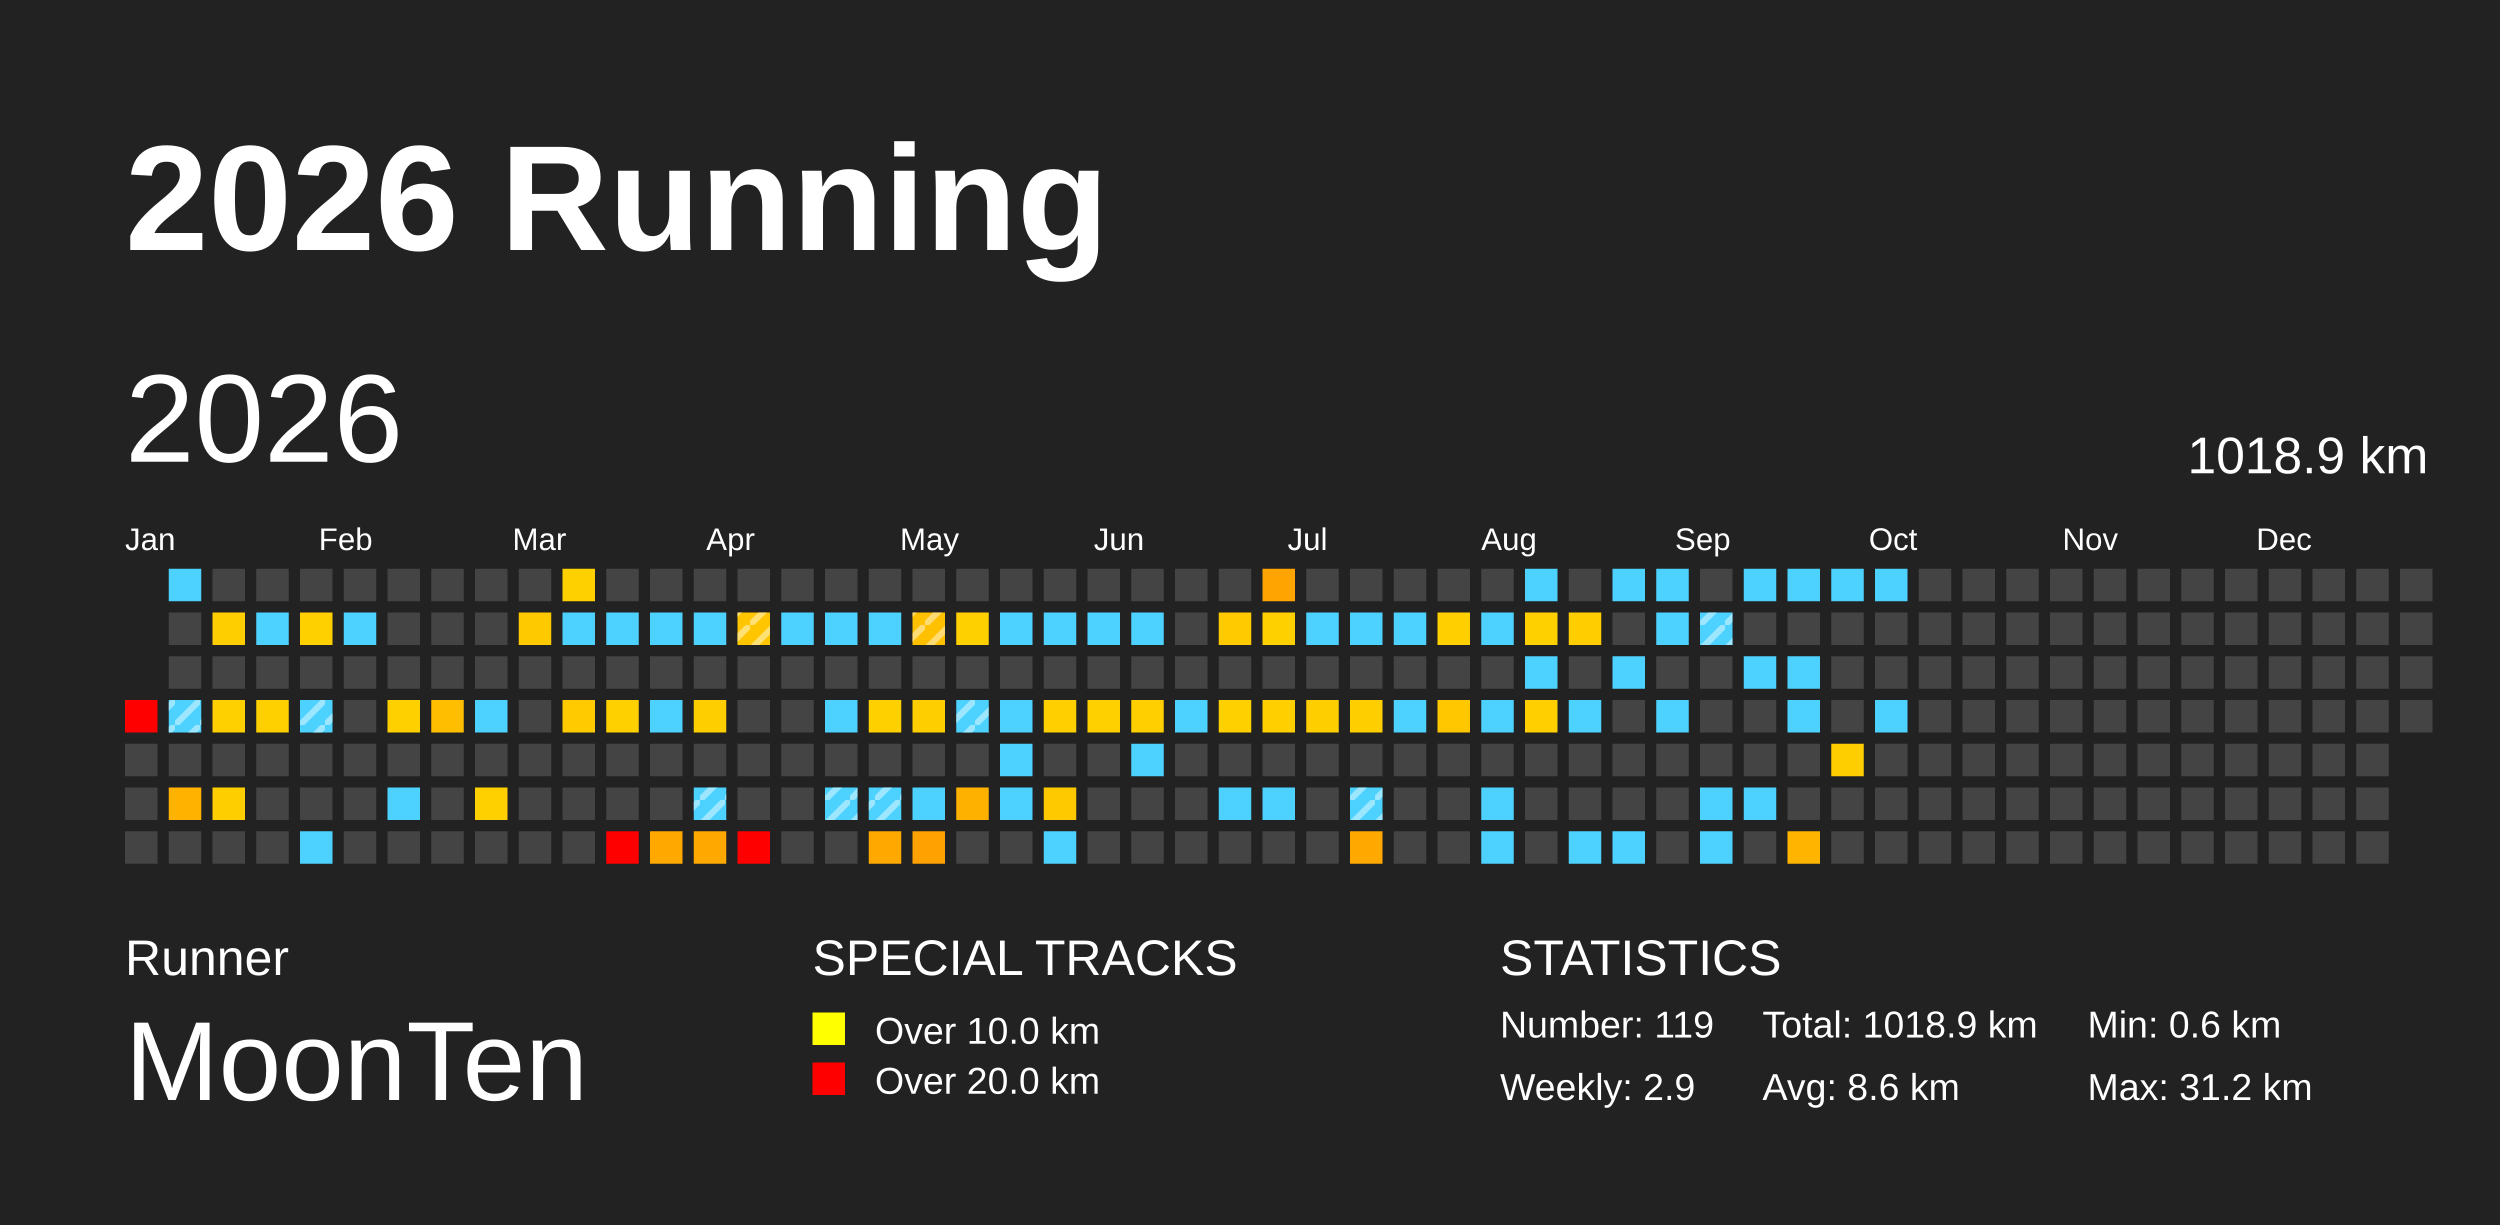
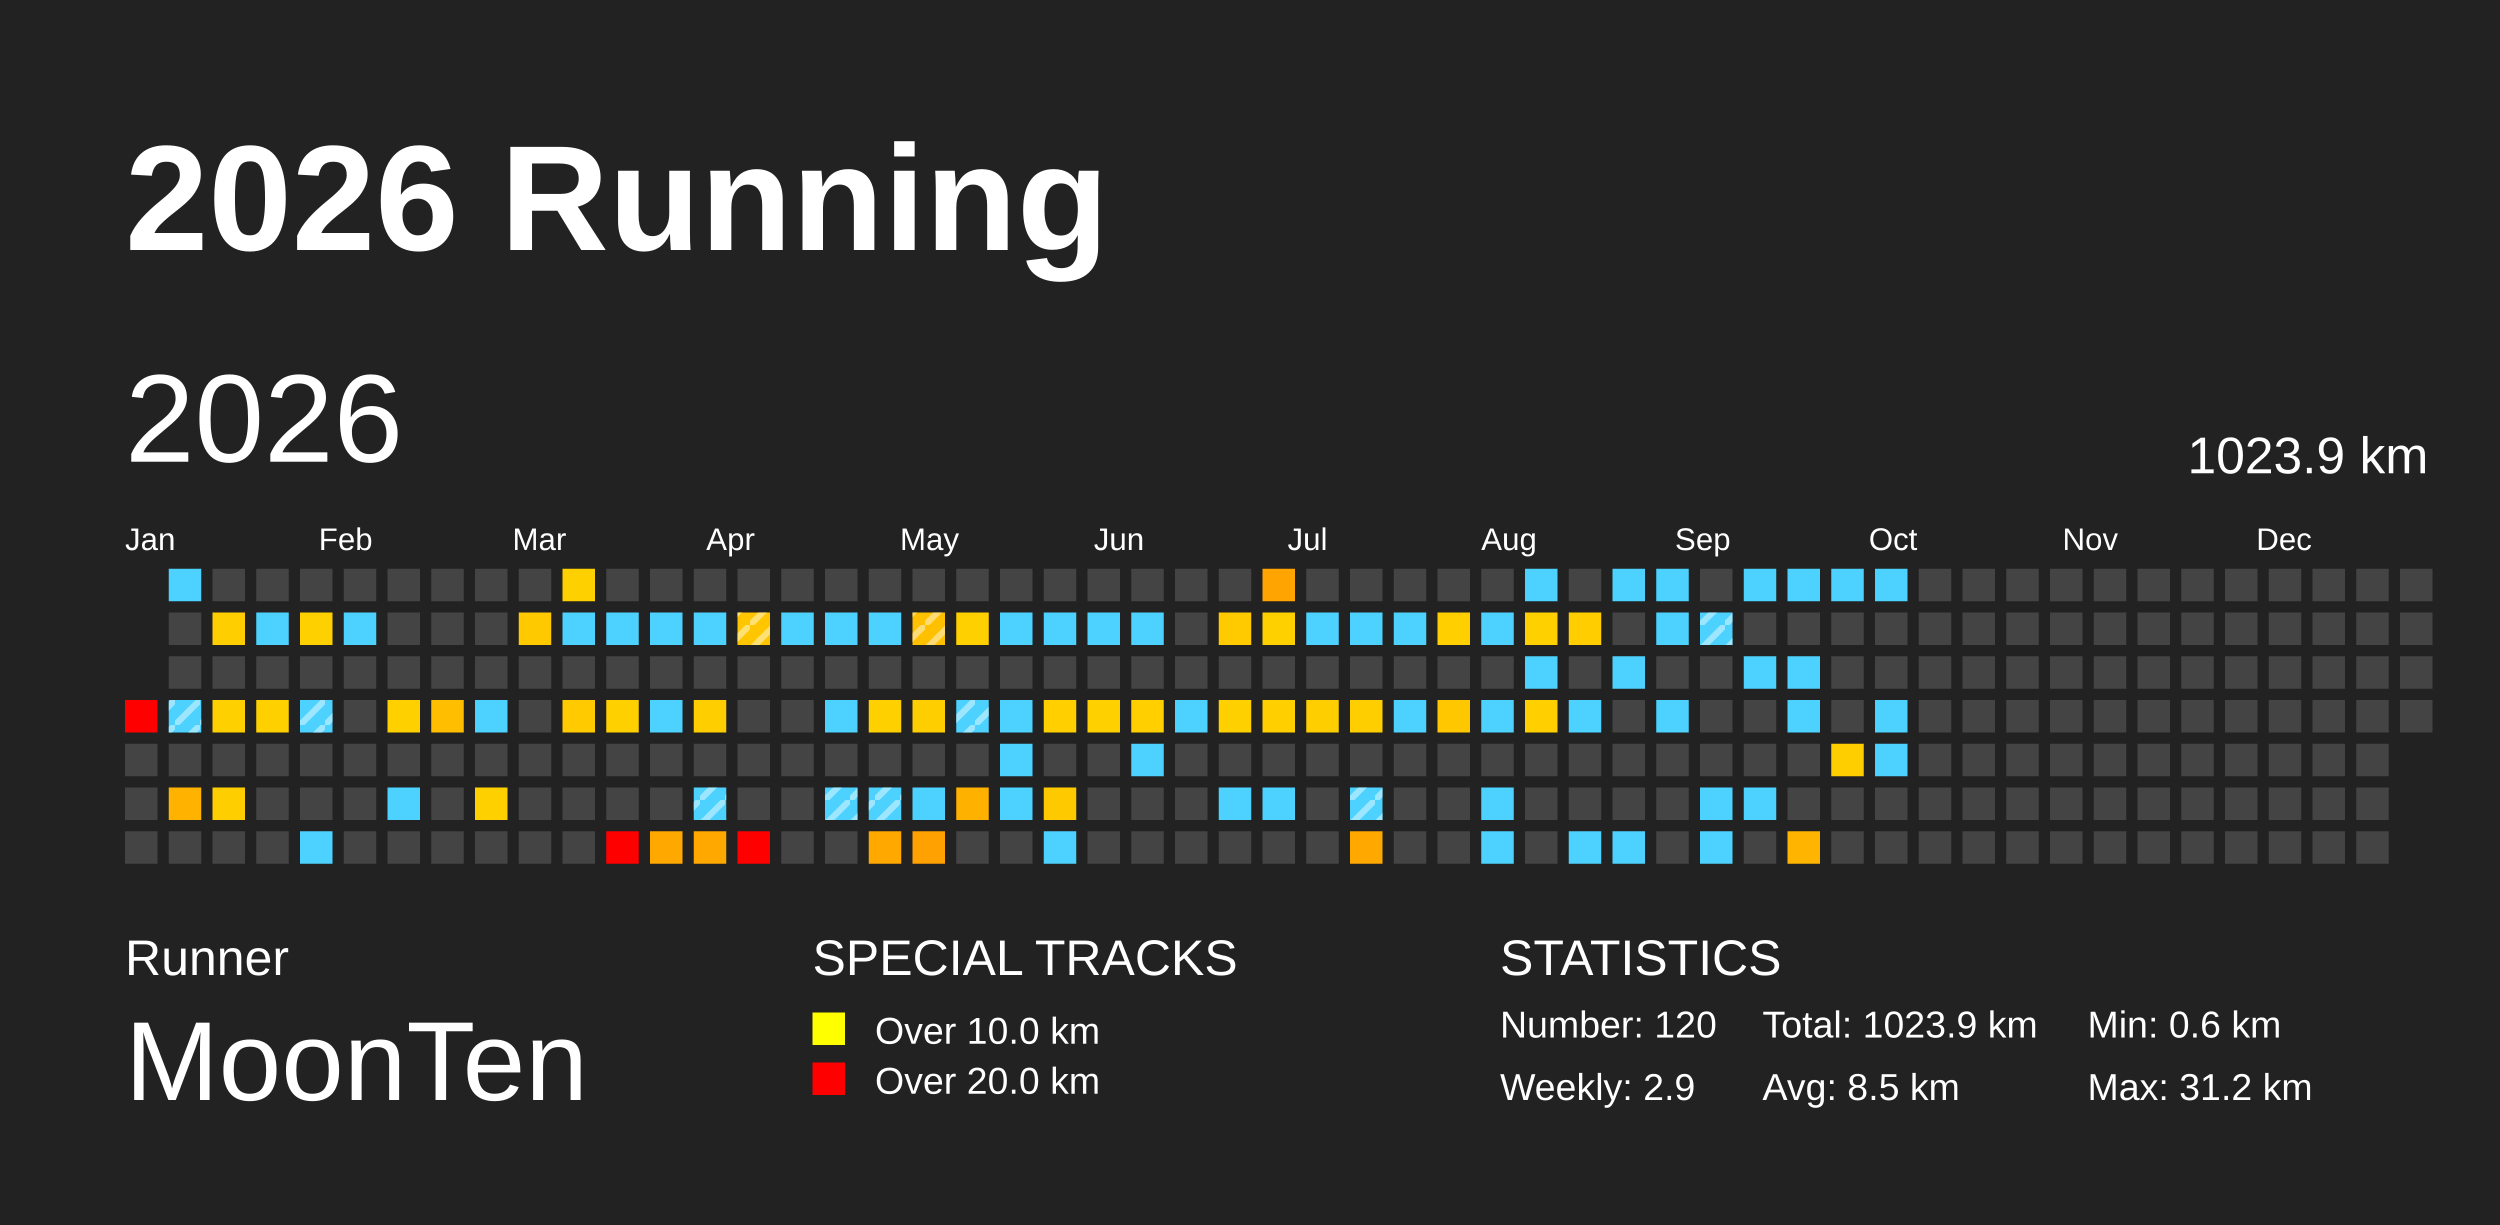
<svg xmlns="http://www.w3.org/2000/svg" baseProfile="full" height="98mm" version="1.1" viewBox="0,0,200,98" width="200mm">
  <defs>
    <pattern height="2" id="indoor-stripe" patternUnits="userSpaceOnUse" width="2">
      <line stroke="white" stroke-opacity="0.45" stroke-width="0.5" x1="0" x2="2" y1="2" y2="0" />
    </pattern>
  </defs>
  <rect fill="#222222" height="98" width="200" x="0" y="0" />
  <text fill="#FFFFFF" style="font-size:12px; font-family:Arial; font-weight:bold;" x="10" y="20">2026 Running</text>
  <text fill="#FFFFFF" style="font-size:4px; font-family:Arial" x="10" y="78">Runner</text>
  <text fill="#FFFFFF" style="font-size:9px; font-family:Arial" x="10" y="88">MoonTen</text>
  <text fill="#FFFFFF" style="font-size:4px; font-family:Arial" x="65" y="78">SPECIAL TRACKS</text>
  <rect fill="yellow" height="2.6" width="2.6" x="65" y="81" />
  <text fill="#FFFFFF" style="font-size:3px; font-family:Arial" x="70" y="83.5">Over 10.0 km</text>
  <rect fill="red" height="2.6" width="2.6" x="65" y="85" />
  <text fill="#FFFFFF" style="font-size:3px; font-family:Arial" x="70" y="87.5">Over 20.0 km</text>
  <text fill="#FFFFFF" style="font-size:4px; font-family:Arial" x="120" y="78">STATISTICS</text>
-   <text fill="#FFFFFF" style="font-size:3px; font-family:Arial" x="120" y="83">Number: 119</text>
+   <text fill="#FFFFFF" style="font-size:3px; font-family:Arial" x="120" y="83">Number: 120</text>
  <text fill="#FFFFFF" style="font-size:3px; font-family:Arial" x="120" y="88">Weekly: 2.9</text>
-   <text fill="#FFFFFF" style="font-size:3px; font-family:Arial" x="141" y="83">Total: 1018.9 km</text>
-   <text fill="#FFFFFF" style="font-size:3px; font-family:Arial" x="141" y="88">Avg: 8.6 km</text>
+   <text fill="#FFFFFF" style="font-size:3px; font-family:Arial" x="141" y="83">Total: 1023.9 km</text>
+   <text fill="#FFFFFF" style="font-size:3px; font-family:Arial" x="141" y="88">Avg: 8.5 km</text>
  <text fill="#FFFFFF" style="font-size:3px; font-family:Arial" x="167" y="83">Min: 0.6 km</text>
  <text fill="#FFFFFF" style="font-size:3px; font-family:Arial" x="167" y="88">Max: 31.2 km</text>
  <text dominant-baseline="hanging" fill="#FFFFFF" style="font-size:10.0px; font-family:Arial;" x="10" y="30">2026</text>
-   <text dominant-baseline="hanging" fill="#FFFFFF" style="font-size:4.125px; font-family:Arial;" x="175" y="35">1018.9 km</text>
+   <text dominant-baseline="hanging" fill="#FFFFFF" style="font-size:4.125px; font-family:Arial;" x="175" y="35">1023.9 km</text>
  <text fill="#FFFFFF" style="font-size:2.5px; font-family:Arial" x="10.0" y="44">Jan</text>
  <text fill="#FFFFFF" style="font-size:2.5px; font-family:Arial" x="25.5" y="44">Feb</text>
  <text fill="#FFFFFF" style="font-size:2.5px; font-family:Arial" x="41.0" y="44">Mar</text>
  <text fill="#FFFFFF" style="font-size:2.5px; font-family:Arial" x="56.5" y="44">Apr</text>
  <text fill="#FFFFFF" style="font-size:2.5px; font-family:Arial" x="72.0" y="44">May</text>
  <text fill="#FFFFFF" style="font-size:2.5px; font-family:Arial" x="87.5" y="44">Jun</text>
  <text fill="#FFFFFF" style="font-size:2.5px; font-family:Arial" x="103.0" y="44">Jul</text>
  <text fill="#FFFFFF" style="font-size:2.5px; font-family:Arial" x="118.5" y="44">Aug</text>
  <text fill="#FFFFFF" style="font-size:2.5px; font-family:Arial" x="134.0" y="44">Sep</text>
  <text fill="#FFFFFF" style="font-size:2.5px; font-family:Arial" x="149.5" y="44">Oct</text>
  <text fill="#FFFFFF" style="font-size:2.5px; font-family:Arial" x="165.0" y="44">Nov</text>
  <text fill="#FFFFFF" style="font-size:2.5px; font-family:Arial" x="180.5" y="44">Dec</text>
  <rect fill="red" height="2.6" width="2.6" x="10.0" y="56.0" />
  <rect fill="#444444" height="2.6" width="2.6" x="10.0" y="59.5" />
  <rect fill="#444444" height="2.6" width="2.6" x="10.0" y="63.0" />
  <rect fill="#444444" height="2.6" width="2.6" x="10.0" y="66.5" />
  <rect fill="#4dd2ff" height="2.6" width="2.6" x="13.5" y="45.5" />
  <rect fill="#444444" height="2.6" width="2.6" x="13.5" y="49.0" />
  <rect fill="#444444" height="2.6" width="2.6" x="13.5" y="52.5" />
  <rect fill="#4dd2ff" height="2.6" width="2.6" x="13.5" y="56.0" />
  <rect fill="url(#indoor-stripe)" height="2.6" style="pointer-events: none;" width="2.6" x="13.5" y="56.0" />
  <rect fill="#444444" height="2.6" width="2.6" x="13.5" y="59.5" />
  <rect fill="#ffb200" height="2.6" width="2.6" x="13.5" y="63.0" />
  <rect fill="#444444" height="2.6" width="2.6" x="13.5" y="66.5" />
  <rect fill="#444444" height="2.6" width="2.6" x="17.0" y="45.5" />
  <rect fill="#ffce00" height="2.6" width="2.6" x="17.0" y="49.0" />
  <rect fill="#444444" height="2.6" width="2.6" x="17.0" y="52.5" />
  <rect fill="#ffd000" height="2.6" width="2.6" x="17.0" y="56.0" />
  <rect fill="#444444" height="2.6" width="2.6" x="17.0" y="59.5" />
  <rect fill="#ffce00" height="2.6" width="2.6" x="17.0" y="63.0" />
  <rect fill="#444444" height="2.6" width="2.6" x="17.0" y="66.5" />
  <rect fill="#444444" height="2.6" width="2.6" x="20.5" y="45.5" />
  <rect fill="#4dd2ff" height="2.6" width="2.6" x="20.5" y="49.0" />
  <rect fill="#444444" height="2.6" width="2.6" x="20.5" y="52.5" />
  <rect fill="#ffd000" height="2.6" width="2.6" x="20.5" y="56.0" />
  <rect fill="#444444" height="2.6" width="2.6" x="20.5" y="59.5" />
  <rect fill="#444444" height="2.6" width="2.6" x="20.5" y="63.0" />
  <rect fill="#444444" height="2.6" width="2.6" x="20.5" y="66.5" />
  <rect fill="#444444" height="2.6" width="2.6" x="24.0" y="45.5" />
  <rect fill="#ffd000" height="2.6" width="2.6" x="24.0" y="49.0" />
  <rect fill="#444444" height="2.6" width="2.6" x="24.0" y="52.5" />
  <rect fill="#4dd2ff" height="2.6" width="2.6" x="24.0" y="56.0" />
  <rect fill="url(#indoor-stripe)" height="2.6" style="pointer-events: none;" width="2.6" x="24.0" y="56.0" />
  <rect fill="#444444" height="2.6" width="2.6" x="24.0" y="59.5" />
  <rect fill="#444444" height="2.6" width="2.6" x="24.0" y="63.0" />
  <rect fill="#4dd2ff" height="2.6" width="2.6" x="24.0" y="66.5" />
  <rect fill="#444444" height="2.6" width="2.6" x="27.5" y="45.5" />
  <rect fill="#4dd2ff" height="2.6" width="2.6" x="27.5" y="49.0" />
  <rect fill="#444444" height="2.6" width="2.6" x="27.5" y="52.5" />
  <rect fill="#444444" height="2.6" width="2.6" x="27.5" y="56.0" />
  <rect fill="#444444" height="2.6" width="2.6" x="27.5" y="59.5" />
  <rect fill="#444444" height="2.6" width="2.6" x="27.5" y="63.0" />
  <rect fill="#444444" height="2.6" width="2.6" x="27.5" y="66.5" />
  <rect fill="#444444" height="2.6" width="2.6" x="31.0" y="45.5" />
  <rect fill="#444444" height="2.6" width="2.6" x="31.0" y="49.0" />
  <rect fill="#444444" height="2.6" width="2.6" x="31.0" y="52.5" />
  <rect fill="#ffd000" height="2.6" width="2.6" x="31.0" y="56.0" />
  <rect fill="#444444" height="2.6" width="2.6" x="31.0" y="59.5" />
  <rect fill="#4dd2ff" height="2.6" width="2.6" x="31.0" y="63.0" />
  <rect fill="#444444" height="2.6" width="2.6" x="31.0" y="66.5" />
  <rect fill="#444444" height="2.6" width="2.6" x="34.5" y="45.5" />
  <rect fill="#444444" height="2.6" width="2.6" x="34.5" y="49.0" />
  <rect fill="#444444" height="2.6" width="2.6" x="34.5" y="52.5" />
  <rect fill="#ffbf00" height="2.6" width="2.6" x="34.5" y="56.0" />
  <rect fill="#444444" height="2.6" width="2.6" x="34.5" y="59.5" />
  <rect fill="#444444" height="2.6" width="2.6" x="34.5" y="63.0" />
  <rect fill="#444444" height="2.6" width="2.6" x="34.5" y="66.5" />
  <rect fill="#444444" height="2.6" width="2.6" x="38.0" y="45.5" />
  <rect fill="#444444" height="2.6" width="2.6" x="38.0" y="49.0" />
  <rect fill="#444444" height="2.6" width="2.6" x="38.0" y="52.5" />
  <rect fill="#4dd2ff" height="2.6" width="2.6" x="38.0" y="56.0" />
  <rect fill="#444444" height="2.6" width="2.6" x="38.0" y="59.5" />
  <rect fill="#ffd000" height="2.6" width="2.6" x="38.0" y="63.0" />
  <rect fill="#444444" height="2.6" width="2.6" x="38.0" y="66.5" />
  <rect fill="#444444" height="2.6" width="2.6" x="41.5" y="45.5" />
  <rect fill="#ffc900" height="2.6" width="2.6" x="41.5" y="49.0" />
  <rect fill="#444444" height="2.6" width="2.6" x="41.5" y="52.5" />
  <rect fill="#444444" height="2.6" width="2.6" x="41.5" y="56.0" />
  <rect fill="#444444" height="2.6" width="2.6" x="41.5" y="59.5" />
  <rect fill="#444444" height="2.6" width="2.6" x="41.5" y="63.0" />
  <rect fill="#444444" height="2.6" width="2.6" x="41.5" y="66.5" />
  <rect fill="#ffd000" height="2.6" width="2.6" x="45.0" y="45.5" />
  <rect fill="#4dd2ff" height="2.6" width="2.6" x="45.0" y="49.0" />
  <rect fill="#444444" height="2.6" width="2.6" x="45.0" y="52.5" />
  <rect fill="#ffca00" height="2.6" width="2.6" x="45.0" y="56.0" />
  <rect fill="#444444" height="2.6" width="2.6" x="45.0" y="59.5" />
  <rect fill="#444444" height="2.6" width="2.6" x="45.0" y="63.0" />
  <rect fill="#444444" height="2.6" width="2.6" x="45.0" y="66.5" />
  <rect fill="#444444" height="2.6" width="2.6" x="48.5" y="45.5" />
  <rect fill="#4dd2ff" height="2.6" width="2.6" x="48.5" y="49.0" />
  <rect fill="#444444" height="2.6" width="2.6" x="48.5" y="52.5" />
  <rect fill="#ffd000" height="2.6" width="2.6" x="48.5" y="56.0" />
  <rect fill="#444444" height="2.6" width="2.6" x="48.5" y="59.5" />
  <rect fill="#444444" height="2.6" width="2.6" x="48.5" y="63.0" />
  <rect fill="red" height="2.6" width="2.6" x="48.5" y="66.5" />
  <rect fill="#444444" height="2.6" width="2.6" x="52.0" y="45.5" />
  <rect fill="#4dd2ff" height="2.6" width="2.6" x="52.0" y="49.0" />
  <rect fill="#444444" height="2.6" width="2.6" x="52.0" y="52.5" />
  <rect fill="#4dd2ff" height="2.6" width="2.6" x="52.0" y="56.0" />
  <rect fill="#444444" height="2.6" width="2.6" x="52.0" y="59.5" />
  <rect fill="#444444" height="2.6" width="2.6" x="52.0" y="63.0" />
  <rect fill="#ffa800" height="2.6" width="2.6" x="52.0" y="66.5" />
  <rect fill="#444444" height="2.6" width="2.6" x="55.5" y="45.5" />
  <rect fill="#4dd2ff" height="2.6" width="2.6" x="55.5" y="49.0" />
  <rect fill="#444444" height="2.6" width="2.6" x="55.5" y="52.5" />
  <rect fill="#ffce00" height="2.6" width="2.6" x="55.5" y="56.0" />
  <rect fill="#444444" height="2.6" width="2.6" x="55.5" y="59.5" />
  <rect fill="#4dd2ff" height="2.6" width="2.6" x="55.5" y="63.0" />
  <rect fill="url(#indoor-stripe)" height="2.6" style="pointer-events: none;" width="2.6" x="55.5" y="63.0" />
  <rect fill="#ffa800" height="2.6" width="2.6" x="55.5" y="66.5" />
  <rect fill="#444444" height="2.6" width="2.6" x="59.0" y="45.5" />
  <rect fill="#ffc600" height="2.6" width="2.6" x="59.0" y="49.0" />
  <rect fill="url(#indoor-stripe)" height="2.6" style="pointer-events: none;" width="2.6" x="59.0" y="49.0" />
  <rect fill="#444444" height="2.6" width="2.6" x="59.0" y="52.5" />
  <rect fill="#444444" height="2.6" width="2.6" x="59.0" y="56.0" />
  <rect fill="#444444" height="2.6" width="2.6" x="59.0" y="59.5" />
  <rect fill="#444444" height="2.6" width="2.6" x="59.0" y="63.0" />
  <rect fill="red" height="2.6" width="2.6" x="59.0" y="66.5" />
  <rect fill="#444444" height="2.6" width="2.6" x="62.5" y="45.5" />
  <rect fill="#4dd2ff" height="2.6" width="2.6" x="62.5" y="49.0" />
  <rect fill="#444444" height="2.6" width="2.6" x="62.5" y="52.5" />
  <rect fill="#444444" height="2.6" width="2.6" x="62.5" y="56.0" />
  <rect fill="#444444" height="2.6" width="2.6" x="62.5" y="59.5" />
  <rect fill="#444444" height="2.6" width="2.6" x="62.5" y="63.0" />
  <rect fill="#444444" height="2.6" width="2.6" x="62.5" y="66.5" />
  <rect fill="#444444" height="2.6" width="2.6" x="66.0" y="45.5" />
  <rect fill="#4dd2ff" height="2.6" width="2.6" x="66.0" y="49.0" />
  <rect fill="#444444" height="2.6" width="2.6" x="66.0" y="52.5" />
  <rect fill="#4dd2ff" height="2.6" width="2.6" x="66.0" y="56.0" />
  <rect fill="#444444" height="2.6" width="2.6" x="66.0" y="59.5" />
  <rect fill="#4dd2ff" height="2.6" width="2.6" x="66.0" y="63.0" />
  <rect fill="url(#indoor-stripe)" height="2.6" style="pointer-events: none;" width="2.6" x="66.0" y="63.0" />
  <rect fill="#444444" height="2.6" width="2.6" x="66.0" y="66.5" />
  <rect fill="#444444" height="2.6" width="2.6" x="69.5" y="45.5" />
  <rect fill="#4dd2ff" height="2.6" width="2.6" x="69.5" y="49.0" />
  <rect fill="#444444" height="2.6" width="2.6" x="69.5" y="52.5" />
  <rect fill="#ffd000" height="2.6" width="2.6" x="69.5" y="56.0" />
  <rect fill="#444444" height="2.6" width="2.6" x="69.5" y="59.5" />
  <rect fill="#4dd2ff" height="2.6" width="2.6" x="69.5" y="63.0" />
  <rect fill="url(#indoor-stripe)" height="2.6" style="pointer-events: none;" width="2.6" x="69.5" y="63.0" />
  <rect fill="#ffa800" height="2.6" width="2.6" x="69.5" y="66.5" />
  <rect fill="#444444" height="2.6" width="2.6" x="73.0" y="45.5" />
  <rect fill="#ffc000" height="2.6" width="2.6" x="73.0" y="49.0" />
  <rect fill="url(#indoor-stripe)" height="2.6" style="pointer-events: none;" width="2.6" x="73.0" y="49.0" />
  <rect fill="#444444" height="2.6" width="2.6" x="73.0" y="52.5" />
  <rect fill="#ffce00" height="2.6" width="2.6" x="73.0" y="56.0" />
  <rect fill="#444444" height="2.6" width="2.6" x="73.0" y="59.5" />
  <rect fill="#4dd2ff" height="2.6" width="2.6" x="73.0" y="63.0" />
  <rect fill="#ffa100" height="2.6" width="2.6" x="73.0" y="66.5" />
  <rect fill="#444444" height="2.6" width="2.6" x="76.5" y="45.5" />
  <rect fill="#ffd000" height="2.6" width="2.6" x="76.5" y="49.0" />
  <rect fill="#444444" height="2.6" width="2.6" x="76.5" y="52.5" />
  <rect fill="#4dd2ff" height="2.6" width="2.6" x="76.5" y="56.0" />
  <rect fill="url(#indoor-stripe)" height="2.6" style="pointer-events: none;" width="2.6" x="76.5" y="56.0" />
  <rect fill="#444444" height="2.6" width="2.6" x="76.5" y="59.5" />
  <rect fill="#ffb100" height="2.6" width="2.6" x="76.5" y="63.0" />
  <rect fill="#444444" height="2.6" width="2.6" x="76.5" y="66.5" />
  <rect fill="#444444" height="2.6" width="2.6" x="80.0" y="45.5" />
  <rect fill="#4dd2ff" height="2.6" width="2.6" x="80.0" y="49.0" />
  <rect fill="#444444" height="2.6" width="2.6" x="80.0" y="52.5" />
  <rect fill="#4dd2ff" height="2.6" width="2.6" x="80.0" y="56.0" />
  <rect fill="#4dd2ff" height="2.6" width="2.6" x="80.0" y="59.5" />
  <rect fill="#4dd2ff" height="2.6" width="2.6" x="80.0" y="63.0" />
  <rect fill="#444444" height="2.6" width="2.6" x="80.0" y="66.5" />
  <rect fill="#444444" height="2.6" width="2.6" x="83.5" y="45.5" />
  <rect fill="#4dd2ff" height="2.6" width="2.6" x="83.5" y="49.0" />
  <rect fill="#444444" height="2.6" width="2.6" x="83.5" y="52.5" />
  <rect fill="#ffcf00" height="2.6" width="2.6" x="83.5" y="56.0" />
  <rect fill="#444444" height="2.6" width="2.6" x="83.5" y="59.5" />
  <rect fill="#ffc900" height="2.6" width="2.6" x="83.5" y="63.0" />
  <rect fill="#4dd2ff" height="2.6" width="2.6" x="83.5" y="66.5" />
  <rect fill="#444444" height="2.6" width="2.6" x="87.0" y="45.5" />
  <rect fill="#4dd2ff" height="2.6" width="2.6" x="87.0" y="49.0" />
  <rect fill="#444444" height="2.6" width="2.6" x="87.0" y="52.5" />
  <rect fill="#ffd000" height="2.6" width="2.6" x="87.0" y="56.0" />
  <rect fill="#444444" height="2.6" width="2.6" x="87.0" y="59.5" />
  <rect fill="#444444" height="2.6" width="2.6" x="87.0" y="63.0" />
  <rect fill="#444444" height="2.6" width="2.6" x="87.0" y="66.5" />
  <rect fill="#444444" height="2.6" width="2.6" x="90.5" y="45.5" />
  <rect fill="#4dd2ff" height="2.6" width="2.6" x="90.5" y="49.0" />
  <rect fill="#444444" height="2.6" width="2.6" x="90.5" y="52.5" />
  <rect fill="#ffcf00" height="2.6" width="2.6" x="90.5" y="56.0" />
  <rect fill="#4dd2ff" height="2.6" width="2.6" x="90.5" y="59.5" />
  <rect fill="#444444" height="2.6" width="2.6" x="90.5" y="63.0" />
  <rect fill="#444444" height="2.6" width="2.6" x="90.5" y="66.5" />
  <rect fill="#444444" height="2.6" width="2.6" x="94.0" y="45.5" />
  <rect fill="#444444" height="2.6" width="2.6" x="94.0" y="49.0" />
  <rect fill="#444444" height="2.6" width="2.6" x="94.0" y="52.5" />
  <rect fill="#4dd2ff" height="2.6" width="2.6" x="94.0" y="56.0" />
  <rect fill="#444444" height="2.6" width="2.6" x="94.0" y="59.5" />
  <rect fill="#444444" height="2.6" width="2.6" x="94.0" y="63.0" />
  <rect fill="#444444" height="2.6" width="2.6" x="94.0" y="66.5" />
  <rect fill="#444444" height="2.6" width="2.6" x="97.5" y="45.5" />
  <rect fill="#ffca00" height="2.6" width="2.6" x="97.5" y="49.0" />
  <rect fill="#444444" height="2.6" width="2.6" x="97.5" y="52.5" />
  <rect fill="#ffd000" height="2.6" width="2.6" x="97.5" y="56.0" />
  <rect fill="#444444" height="2.6" width="2.6" x="97.5" y="59.5" />
  <rect fill="#4dd2ff" height="2.6" width="2.6" x="97.5" y="63.0" />
  <rect fill="#444444" height="2.6" width="2.6" x="97.5" y="66.5" />
  <rect fill="#ffa400" height="2.6" width="2.6" x="101.0" y="45.5" />
  <rect fill="#ffd000" height="2.6" width="2.6" x="101.0" y="49.0" />
  <rect fill="#444444" height="2.6" width="2.6" x="101.0" y="52.5" />
  <rect fill="#ffcf00" height="2.6" width="2.6" x="101.0" y="56.0" />
  <rect fill="#444444" height="2.6" width="2.6" x="101.0" y="59.5" />
  <rect fill="#4dd2ff" height="2.6" width="2.6" x="101.0" y="63.0" />
  <rect fill="#444444" height="2.6" width="2.6" x="101.0" y="66.5" />
  <rect fill="#444444" height="2.6" width="2.6" x="104.5" y="45.5" />
  <rect fill="#4dd2ff" height="2.6" width="2.6" x="104.5" y="49.0" />
  <rect fill="#444444" height="2.6" width="2.6" x="104.5" y="52.5" />
  <rect fill="#ffce00" height="2.6" width="2.6" x="104.5" y="56.0" />
  <rect fill="#444444" height="2.6" width="2.6" x="104.5" y="59.5" />
  <rect fill="#444444" height="2.6" width="2.6" x="104.5" y="63.0" />
  <rect fill="#444444" height="2.6" width="2.6" x="104.5" y="66.5" />
  <rect fill="#444444" height="2.6" width="2.6" x="108.0" y="45.5" />
  <rect fill="#4dd2ff" height="2.6" width="2.6" x="108.0" y="49.0" />
  <rect fill="#444444" height="2.6" width="2.6" x="108.0" y="52.5" />
  <rect fill="#ffce00" height="2.6" width="2.6" x="108.0" y="56.0" />
  <rect fill="#444444" height="2.6" width="2.6" x="108.0" y="59.5" />
  <rect fill="#4dd2ff" height="2.6" width="2.6" x="108.0" y="63.0" />
  <rect fill="url(#indoor-stripe)" height="2.6" style="pointer-events: none;" width="2.6" x="108.0" y="63.0" />
  <rect fill="#ffa800" height="2.6" width="2.6" x="108.0" y="66.5" />
  <rect fill="#444444" height="2.6" width="2.6" x="111.5" y="45.5" />
  <rect fill="#4dd2ff" height="2.6" width="2.6" x="111.5" y="49.0" />
  <rect fill="#444444" height="2.6" width="2.6" x="111.5" y="52.5" />
  <rect fill="#4dd2ff" height="2.6" width="2.6" x="111.5" y="56.0" />
  <rect fill="#444444" height="2.6" width="2.6" x="111.5" y="59.5" />
  <rect fill="#444444" height="2.6" width="2.6" x="111.5" y="63.0" />
  <rect fill="#444444" height="2.6" width="2.6" x="111.5" y="66.5" />
  <rect fill="#444444" height="2.6" width="2.6" x="115.0" y="45.5" />
  <rect fill="#ffcf00" height="2.6" width="2.6" x="115.0" y="49.0" />
  <rect fill="#444444" height="2.6" width="2.6" x="115.0" y="52.5" />
  <rect fill="#ffc700" height="2.6" width="2.6" x="115.0" y="56.0" />
  <rect fill="#444444" height="2.6" width="2.6" x="115.0" y="59.5" />
  <rect fill="#444444" height="2.6" width="2.6" x="115.0" y="63.0" />
  <rect fill="#444444" height="2.6" width="2.6" x="115.0" y="66.5" />
  <rect fill="#444444" height="2.6" width="2.6" x="118.5" y="45.5" />
  <rect fill="#4dd2ff" height="2.6" width="2.6" x="118.5" y="49.0" />
  <rect fill="#444444" height="2.6" width="2.6" x="118.5" y="52.5" />
  <rect fill="#4dd2ff" height="2.6" width="2.6" x="118.5" y="56.0" />
  <rect fill="#444444" height="2.6" width="2.6" x="118.5" y="59.5" />
  <rect fill="#4dd2ff" height="2.6" width="2.6" x="118.5" y="63.0" />
  <rect fill="#4dd2ff" height="2.6" width="2.6" x="118.5" y="66.5" />
  <rect fill="#4dd2ff" height="2.6" width="2.6" x="122.0" y="45.5" />
  <rect fill="#ffd000" height="2.6" width="2.6" x="122.0" y="49.0" />
  <rect fill="#4dd2ff" height="2.6" width="2.6" x="122.0" y="52.5" />
  <rect fill="#ffcf00" height="2.6" width="2.6" x="122.0" y="56.0" />
  <rect fill="#444444" height="2.6" width="2.6" x="122.0" y="59.5" />
  <rect fill="#444444" height="2.6" width="2.6" x="122.0" y="63.0" />
  <rect fill="#444444" height="2.6" width="2.6" x="122.0" y="66.5" />
  <rect fill="#444444" height="2.6" width="2.6" x="125.5" y="45.5" />
  <rect fill="#ffcd00" height="2.6" width="2.6" x="125.5" y="49.0" />
  <rect fill="#444444" height="2.6" width="2.6" x="125.5" y="52.5" />
  <rect fill="#4dd2ff" height="2.6" width="2.6" x="125.5" y="56.0" />
  <rect fill="#444444" height="2.6" width="2.6" x="125.5" y="59.5" />
  <rect fill="#444444" height="2.6" width="2.6" x="125.5" y="63.0" />
  <rect fill="#4dd2ff" height="2.6" width="2.6" x="125.5" y="66.5" />
  <rect fill="#4dd2ff" height="2.6" width="2.6" x="129.0" y="45.5" />
  <rect fill="#444444" height="2.6" width="2.6" x="129.0" y="49.0" />
  <rect fill="#4dd2ff" height="2.6" width="2.6" x="129.0" y="52.5" />
  <rect fill="#444444" height="2.6" width="2.6" x="129.0" y="56.0" />
  <rect fill="#444444" height="2.6" width="2.6" x="129.0" y="59.5" />
  <rect fill="#444444" height="2.6" width="2.6" x="129.0" y="63.0" />
  <rect fill="#4dd2ff" height="2.6" width="2.6" x="129.0" y="66.5" />
  <rect fill="#4dd2ff" height="2.6" width="2.6" x="132.5" y="45.5" />
  <rect fill="#4dd2ff" height="2.6" width="2.6" x="132.5" y="49.0" />
  <rect fill="#444444" height="2.6" width="2.6" x="132.5" y="52.5" />
  <rect fill="#4dd2ff" height="2.6" width="2.6" x="132.5" y="56.0" />
  <rect fill="#444444" height="2.6" width="2.6" x="132.5" y="59.5" />
  <rect fill="#444444" height="2.6" width="2.6" x="132.5" y="63.0" />
  <rect fill="#444444" height="2.6" width="2.6" x="132.5" y="66.5" />
  <rect fill="#444444" height="2.6" width="2.6" x="136.0" y="45.5" />
  <rect fill="#4dd2ff" height="2.6" width="2.6" x="136.0" y="49.0" />
  <rect fill="url(#indoor-stripe)" height="2.6" style="pointer-events: none;" width="2.6" x="136.0" y="49.0" />
  <rect fill="#444444" height="2.6" width="2.6" x="136.0" y="52.5" />
  <rect fill="#444444" height="2.6" width="2.6" x="136.0" y="56.0" />
  <rect fill="#444444" height="2.6" width="2.6" x="136.0" y="59.5" />
  <rect fill="#4dd2ff" height="2.6" width="2.6" x="136.0" y="63.0" />
  <rect fill="#4dd2ff" height="2.6" width="2.6" x="136.0" y="66.5" />
  <rect fill="#4dd2ff" height="2.6" width="2.6" x="139.5" y="45.5" />
  <rect fill="#444444" height="2.6" width="2.6" x="139.5" y="49.0" />
  <rect fill="#4dd2ff" height="2.6" width="2.6" x="139.5" y="52.5" />
  <rect fill="#444444" height="2.6" width="2.6" x="139.5" y="56.0" />
  <rect fill="#444444" height="2.6" width="2.6" x="139.5" y="59.5" />
  <rect fill="#4dd2ff" height="2.6" width="2.6" x="139.5" y="63.0" />
  <rect fill="#444444" height="2.6" width="2.6" x="139.5" y="66.5" />
  <rect fill="#4dd2ff" height="2.6" width="2.6" x="143.0" y="45.5" />
  <rect fill="#444444" height="2.6" width="2.6" x="143.0" y="49.0" />
  <rect fill="#4dd2ff" height="2.6" width="2.6" x="143.0" y="52.5" />
  <rect fill="#4dd2ff" height="2.6" width="2.6" x="143.0" y="56.0" />
  <rect fill="#444444" height="2.6" width="2.6" x="143.0" y="59.5" />
  <rect fill="#444444" height="2.6" width="2.6" x="143.0" y="63.0" />
  <rect fill="#ffb500" height="2.6" width="2.6" x="143.0" y="66.5" />
  <rect fill="#4dd2ff" height="2.6" width="2.6" x="146.5" y="45.5" />
  <rect fill="#444444" height="2.6" width="2.6" x="146.5" y="49.0" />
  <rect fill="#444444" height="2.6" width="2.6" x="146.5" y="52.5" />
  <rect fill="#444444" height="2.6" width="2.6" x="146.5" y="56.0" />
  <rect fill="#ffce00" height="2.6" width="2.6" x="146.5" y="59.5" />
  <rect fill="#444444" height="2.6" width="2.6" x="146.5" y="63.0" />
  <rect fill="#444444" height="2.6" width="2.6" x="146.5" y="66.5" />
  <rect fill="#4dd2ff" height="2.6" width="2.6" x="150.0" y="45.5" />
  <rect fill="#444444" height="2.6" width="2.6" x="150.0" y="49.0" />
  <rect fill="#444444" height="2.6" width="2.6" x="150.0" y="52.5" />
  <rect fill="#4dd2ff" height="2.6" width="2.6" x="150.0" y="56.0" />
-   <rect fill="#444444" height="2.6" width="2.6" x="150.0" y="59.5" />
+   <rect fill="#4dd2ff" height="2.6" width="2.6" x="150.0" y="59.5" />
  <rect fill="#444444" height="2.6" width="2.6" x="150.0" y="63.0" />
  <rect fill="#444444" height="2.6" width="2.6" x="150.0" y="66.5" />
  <rect fill="#444444" height="2.6" width="2.6" x="153.5" y="45.5" />
  <rect fill="#444444" height="2.6" width="2.6" x="153.5" y="49.0" />
  <rect fill="#444444" height="2.6" width="2.6" x="153.5" y="52.5" />
  <rect fill="#444444" height="2.6" width="2.6" x="153.5" y="56.0" />
  <rect fill="#444444" height="2.6" width="2.6" x="153.5" y="59.5" />
  <rect fill="#444444" height="2.6" width="2.6" x="153.5" y="63.0" />
  <rect fill="#444444" height="2.6" width="2.6" x="153.5" y="66.5" />
  <rect fill="#444444" height="2.6" width="2.6" x="157.0" y="45.5" />
  <rect fill="#444444" height="2.6" width="2.6" x="157.0" y="49.0" />
  <rect fill="#444444" height="2.6" width="2.6" x="157.0" y="52.5" />
  <rect fill="#444444" height="2.6" width="2.6" x="157.0" y="56.0" />
  <rect fill="#444444" height="2.6" width="2.6" x="157.0" y="59.5" />
  <rect fill="#444444" height="2.6" width="2.6" x="157.0" y="63.0" />
  <rect fill="#444444" height="2.6" width="2.6" x="157.0" y="66.5" />
  <rect fill="#444444" height="2.6" width="2.6" x="160.5" y="45.5" />
  <rect fill="#444444" height="2.6" width="2.6" x="160.5" y="49.0" />
  <rect fill="#444444" height="2.6" width="2.6" x="160.5" y="52.5" />
  <rect fill="#444444" height="2.6" width="2.6" x="160.5" y="56.0" />
  <rect fill="#444444" height="2.6" width="2.6" x="160.5" y="59.5" />
  <rect fill="#444444" height="2.6" width="2.6" x="160.5" y="63.0" />
  <rect fill="#444444" height="2.6" width="2.6" x="160.5" y="66.5" />
  <rect fill="#444444" height="2.6" width="2.6" x="164.0" y="45.5" />
  <rect fill="#444444" height="2.6" width="2.6" x="164.0" y="49.0" />
  <rect fill="#444444" height="2.6" width="2.6" x="164.0" y="52.5" />
  <rect fill="#444444" height="2.6" width="2.6" x="164.0" y="56.0" />
  <rect fill="#444444" height="2.6" width="2.6" x="164.0" y="59.5" />
  <rect fill="#444444" height="2.6" width="2.6" x="164.0" y="63.0" />
  <rect fill="#444444" height="2.6" width="2.6" x="164.0" y="66.5" />
  <rect fill="#444444" height="2.6" width="2.6" x="167.5" y="45.5" />
  <rect fill="#444444" height="2.6" width="2.6" x="167.5" y="49.0" />
  <rect fill="#444444" height="2.6" width="2.6" x="167.5" y="52.5" />
  <rect fill="#444444" height="2.6" width="2.6" x="167.5" y="56.0" />
  <rect fill="#444444" height="2.6" width="2.6" x="167.5" y="59.5" />
  <rect fill="#444444" height="2.6" width="2.6" x="167.5" y="63.0" />
  <rect fill="#444444" height="2.6" width="2.6" x="167.5" y="66.5" />
  <rect fill="#444444" height="2.6" width="2.6" x="171.0" y="45.5" />
  <rect fill="#444444" height="2.6" width="2.6" x="171.0" y="49.0" />
  <rect fill="#444444" height="2.6" width="2.6" x="171.0" y="52.5" />
  <rect fill="#444444" height="2.6" width="2.6" x="171.0" y="56.0" />
  <rect fill="#444444" height="2.6" width="2.6" x="171.0" y="59.5" />
  <rect fill="#444444" height="2.6" width="2.6" x="171.0" y="63.0" />
  <rect fill="#444444" height="2.6" width="2.6" x="171.0" y="66.5" />
  <rect fill="#444444" height="2.6" width="2.6" x="174.5" y="45.5" />
  <rect fill="#444444" height="2.6" width="2.6" x="174.5" y="49.0" />
  <rect fill="#444444" height="2.6" width="2.6" x="174.5" y="52.5" />
  <rect fill="#444444" height="2.6" width="2.6" x="174.5" y="56.0" />
  <rect fill="#444444" height="2.6" width="2.6" x="174.5" y="59.5" />
  <rect fill="#444444" height="2.6" width="2.6" x="174.5" y="63.0" />
  <rect fill="#444444" height="2.6" width="2.6" x="174.5" y="66.5" />
  <rect fill="#444444" height="2.6" width="2.6" x="178.0" y="45.5" />
  <rect fill="#444444" height="2.6" width="2.6" x="178.0" y="49.0" />
  <rect fill="#444444" height="2.6" width="2.6" x="178.0" y="52.5" />
  <rect fill="#444444" height="2.6" width="2.6" x="178.0" y="56.0" />
  <rect fill="#444444" height="2.6" width="2.6" x="178.0" y="59.5" />
  <rect fill="#444444" height="2.6" width="2.6" x="178.0" y="63.0" />
  <rect fill="#444444" height="2.6" width="2.6" x="178.0" y="66.5" />
  <rect fill="#444444" height="2.6" width="2.6" x="181.5" y="45.5" />
  <rect fill="#444444" height="2.6" width="2.6" x="181.5" y="49.0" />
  <rect fill="#444444" height="2.6" width="2.6" x="181.5" y="52.5" />
  <rect fill="#444444" height="2.6" width="2.6" x="181.5" y="56.0" />
  <rect fill="#444444" height="2.6" width="2.6" x="181.5" y="59.5" />
  <rect fill="#444444" height="2.6" width="2.6" x="181.5" y="63.0" />
  <rect fill="#444444" height="2.6" width="2.6" x="181.5" y="66.5" />
  <rect fill="#444444" height="2.6" width="2.6" x="185.0" y="45.5" />
  <rect fill="#444444" height="2.6" width="2.6" x="185.0" y="49.0" />
  <rect fill="#444444" height="2.6" width="2.6" x="185.0" y="52.5" />
  <rect fill="#444444" height="2.6" width="2.6" x="185.0" y="56.0" />
  <rect fill="#444444" height="2.6" width="2.6" x="185.0" y="59.5" />
  <rect fill="#444444" height="2.6" width="2.6" x="185.0" y="63.0" />
  <rect fill="#444444" height="2.6" width="2.6" x="185.0" y="66.5" />
  <rect fill="#444444" height="2.6" width="2.6" x="188.5" y="45.5" />
  <rect fill="#444444" height="2.6" width="2.6" x="188.5" y="49.0" />
  <rect fill="#444444" height="2.6" width="2.6" x="188.5" y="52.5" />
  <rect fill="#444444" height="2.6" width="2.6" x="188.5" y="56.0" />
  <rect fill="#444444" height="2.6" width="2.6" x="188.5" y="59.5" />
  <rect fill="#444444" height="2.6" width="2.6" x="188.5" y="63.0" />
  <rect fill="#444444" height="2.6" width="2.6" x="188.5" y="66.5" />
  <rect fill="#444444" height="2.6" width="2.6" x="192.0" y="45.5" />
  <rect fill="#444444" height="2.6" width="2.6" x="192.0" y="49.0" />
  <rect fill="#444444" height="2.6" width="2.6" x="192.0" y="52.5" />
  <rect fill="#444444" height="2.6" width="2.6" x="192.0" y="56.0" />
</svg>
